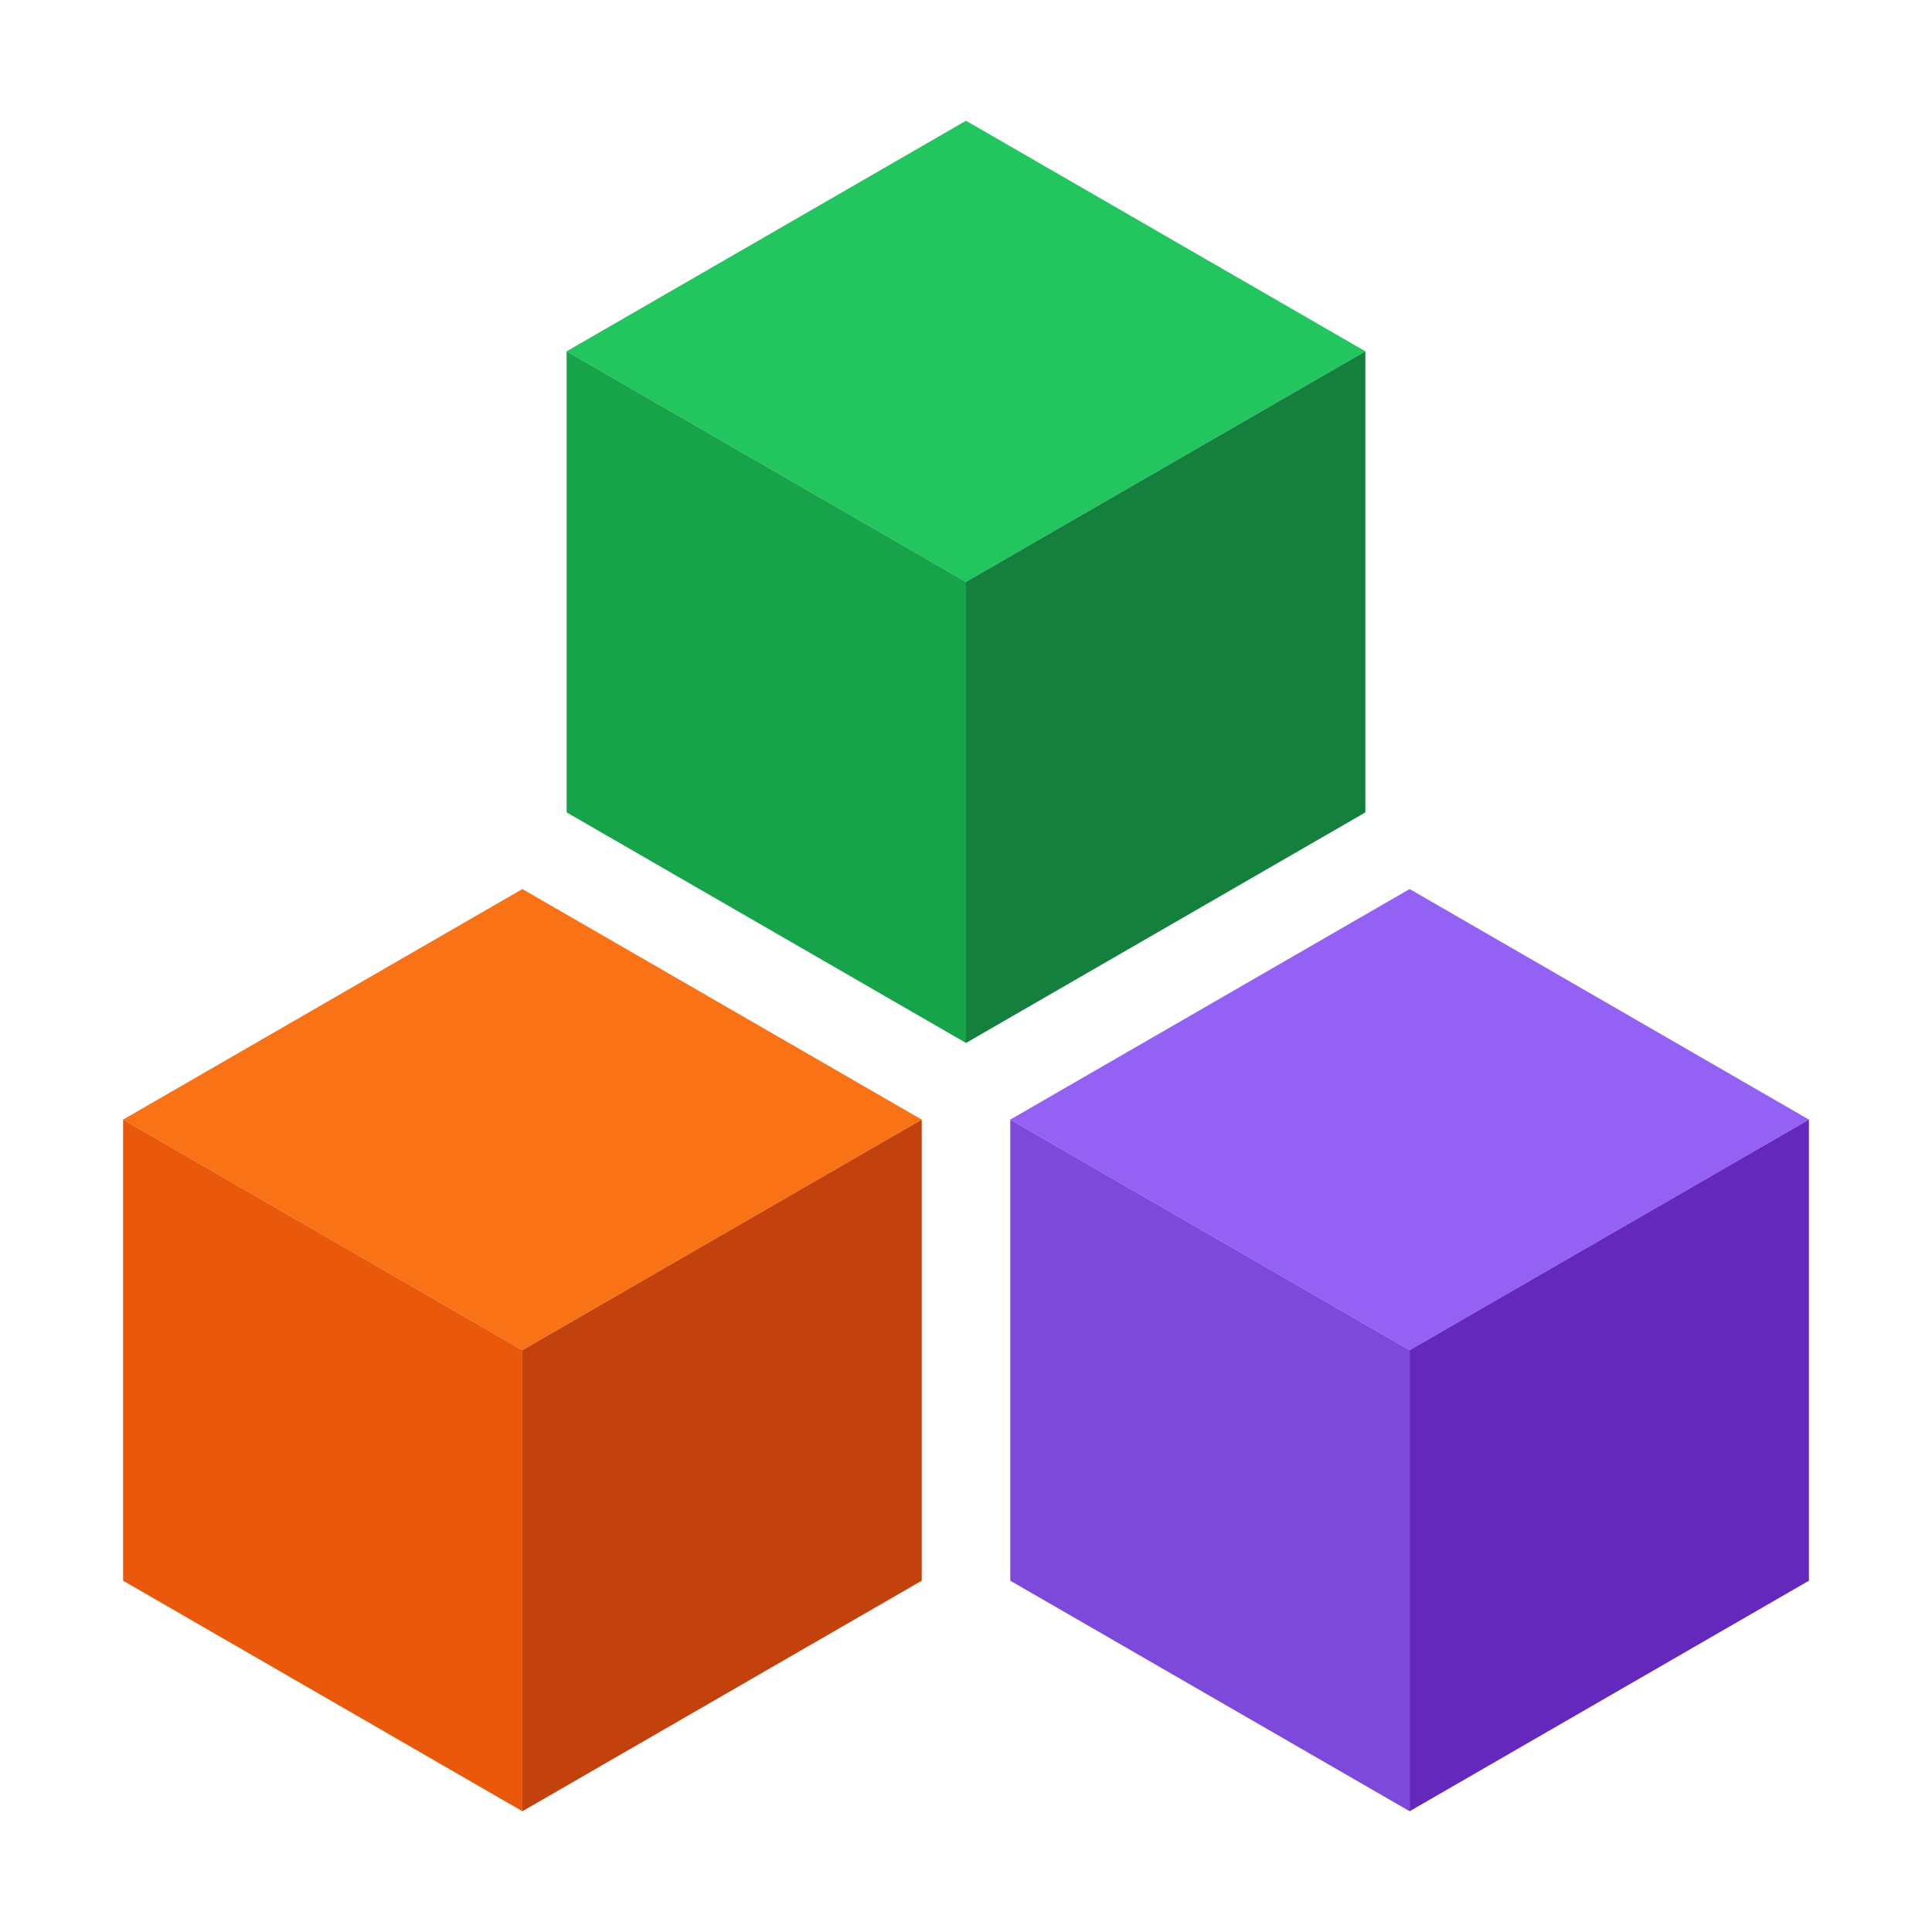
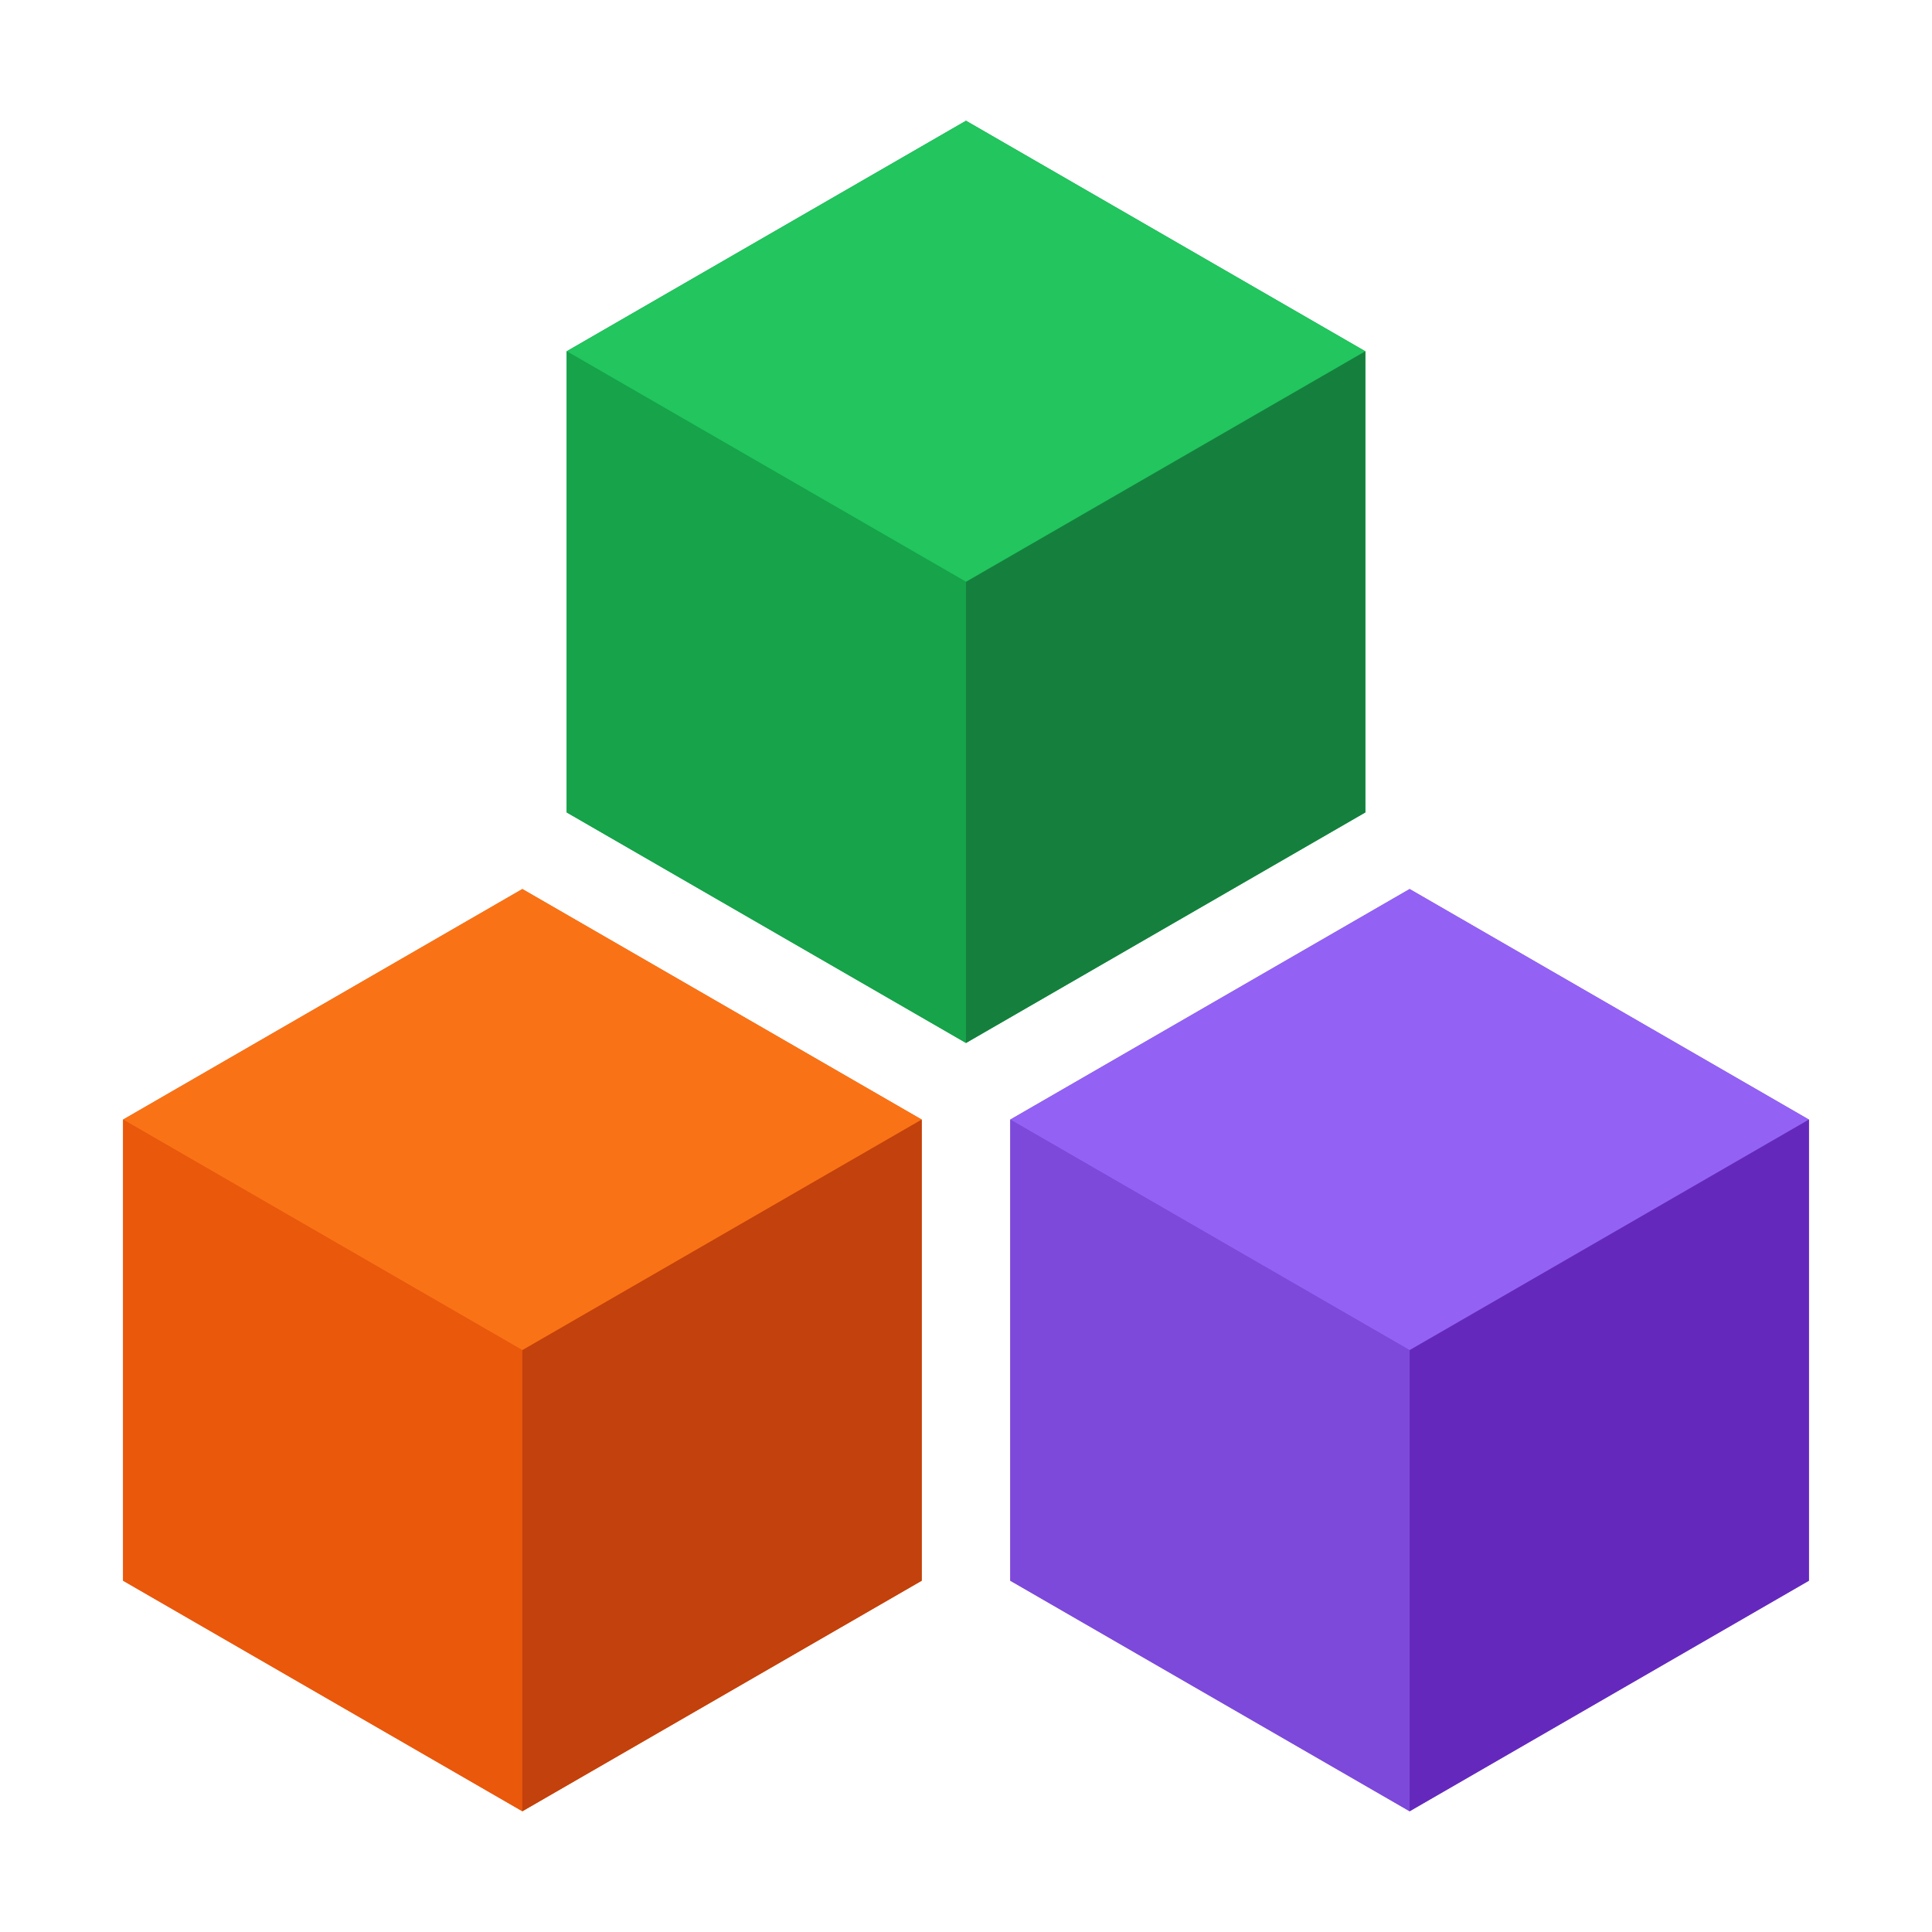
<svg xmlns="http://www.w3.org/2000/svg" viewBox="0 0 24 24" role="img" aria-label="Kollektiv">
+   <polygon points="12,1.5 16.961,4.364 16.961,10.092 12,12.956 7.039,10.092 7.039,4.364" fill="#16a34a" />
  <polygon points="12,1.5 16.961,4.364 12,7.228 7.039,4.364" fill="#22c55e" />
  <polygon points="7.039,4.364 12,7.228 12,12.956 7.039,10.092" fill="#16a34a" />
  <polygon points="12,7.228 16.961,4.364 16.961,10.092 12,12.956" fill="#15803d" />
+   <polygon points="6.489,11.044 11.45,13.908 11.45,19.636 6.489,22.5 1.529,19.636 1.529,13.908" fill="#ea580c" />
  <polygon points="6.489,11.044 11.45,13.908 6.489,16.772 1.529,13.908" fill="#f97316" />
  <polygon points="1.529,13.908 6.489,16.772 6.489,22.5 1.529,19.636" fill="#ea580c" />
  <polygon points="6.489,16.772 11.45,13.908 11.45,19.636 6.489,22.5" fill="#c2410c" />
+   <polygon points="17.511,11.044 22.471,13.908 22.471,19.636 17.511,22.5 12.55,19.636 12.55,13.908" fill="#7d49da" />
  <polygon points="17.511,11.044 22.471,13.908 17.511,16.772 12.55,13.908" fill="#9362f4" />
  <polygon points="12.55,13.908 17.511,16.772 17.511,22.5 12.55,19.636" fill="#7d49da" />
  <polygon points="17.511,16.772 22.471,13.908 22.471,19.636 17.511,22.5" fill="#6429bc" />
</svg>
